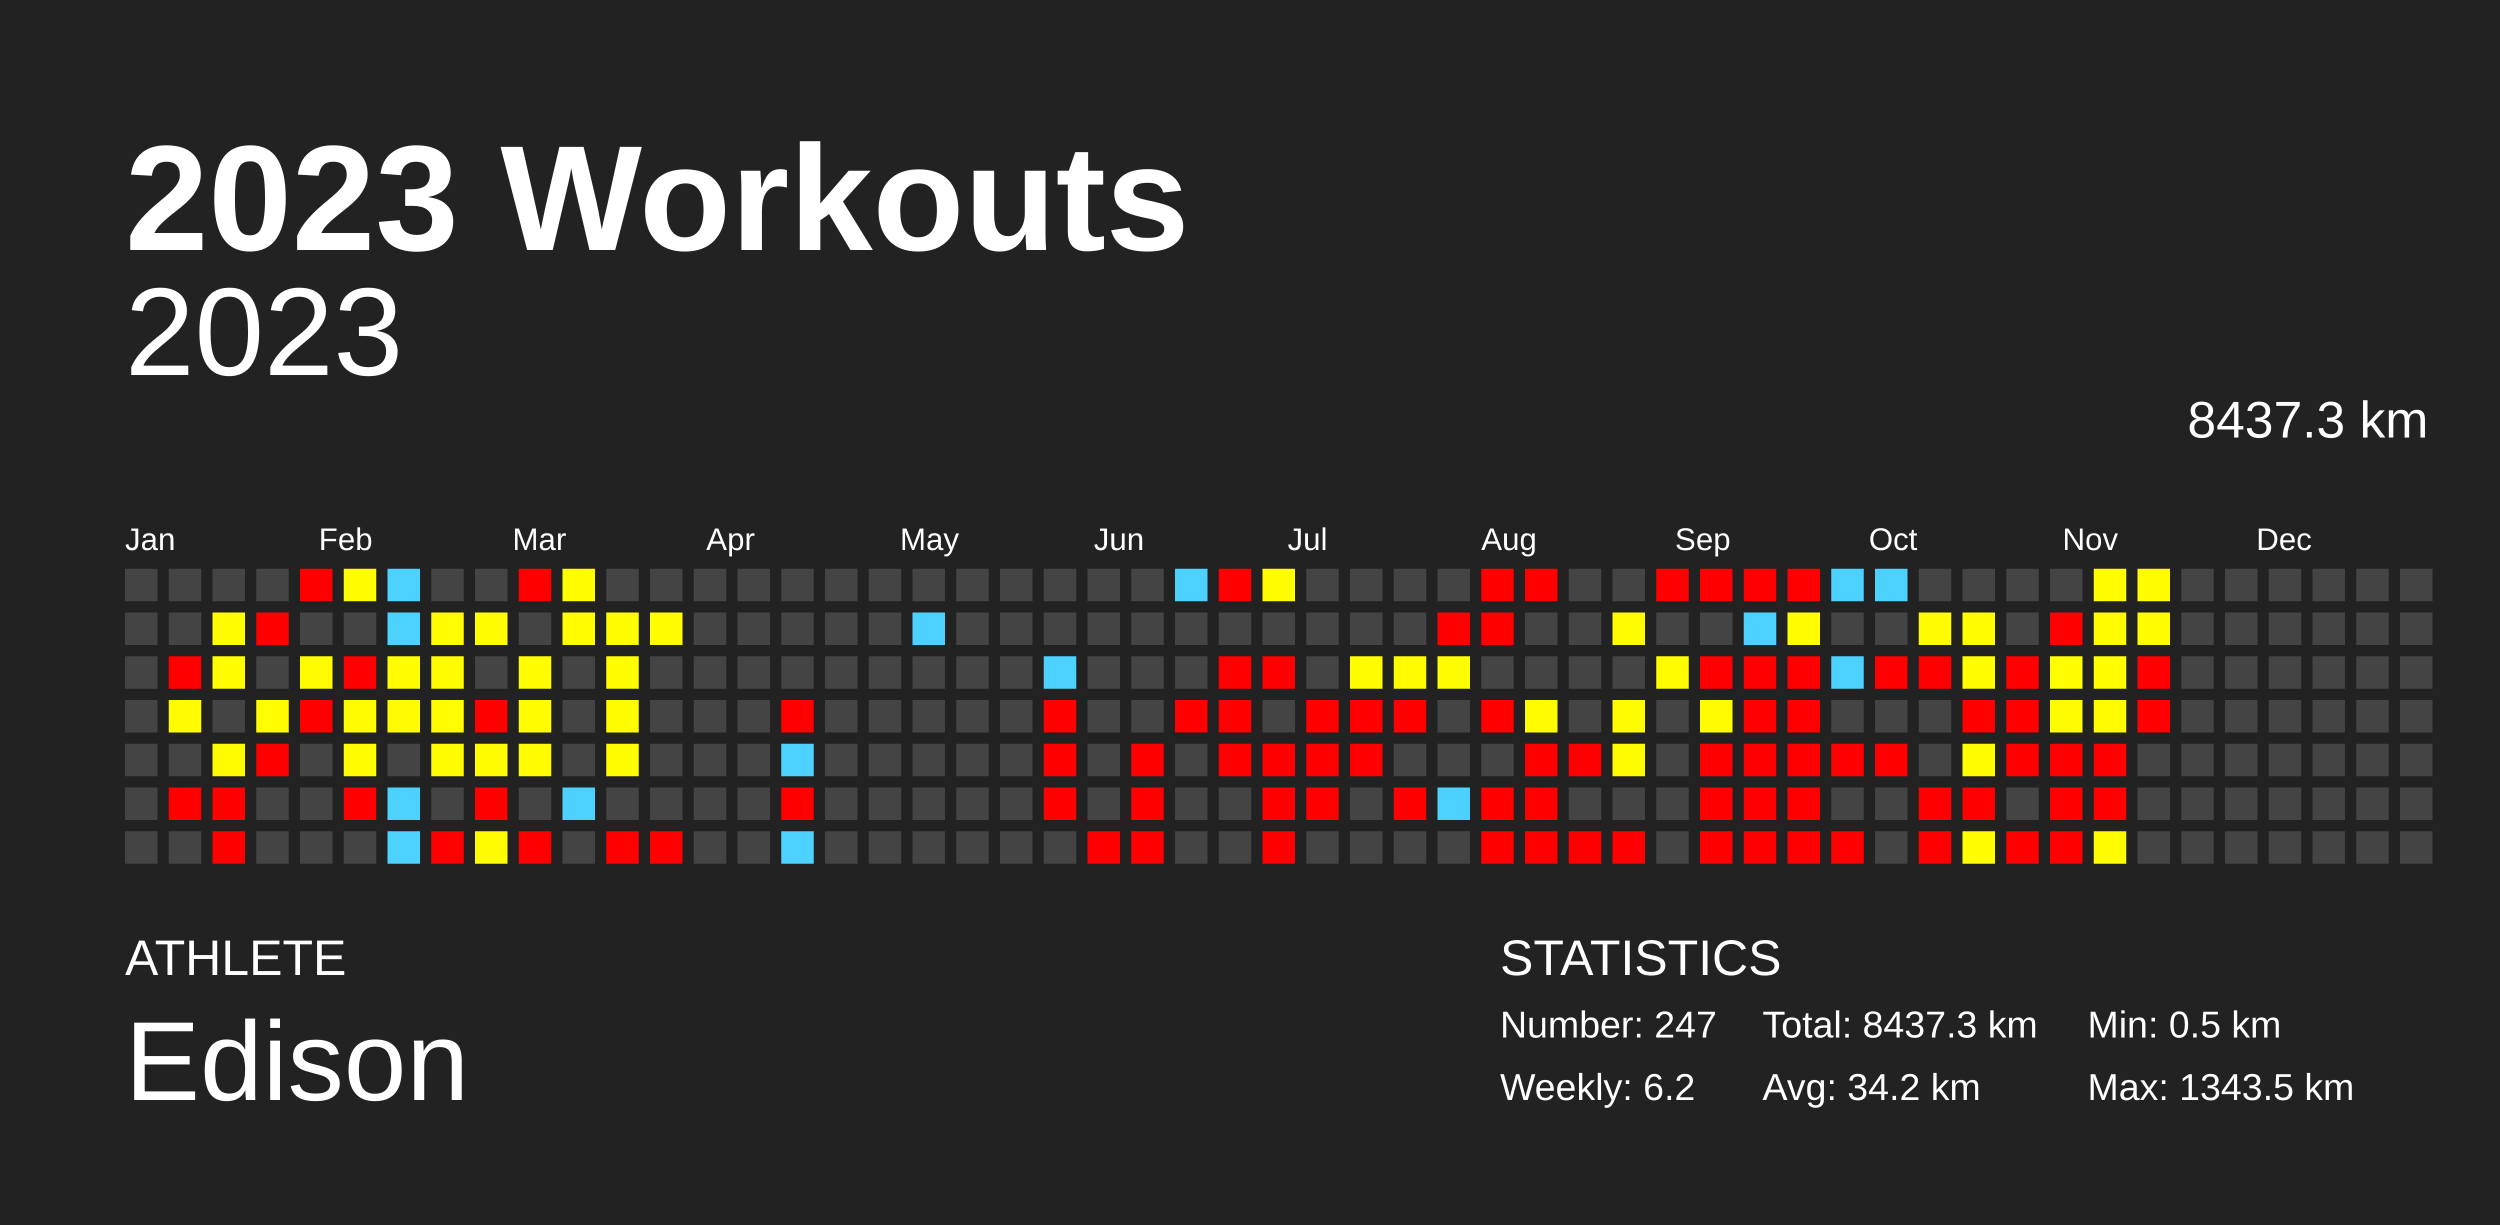
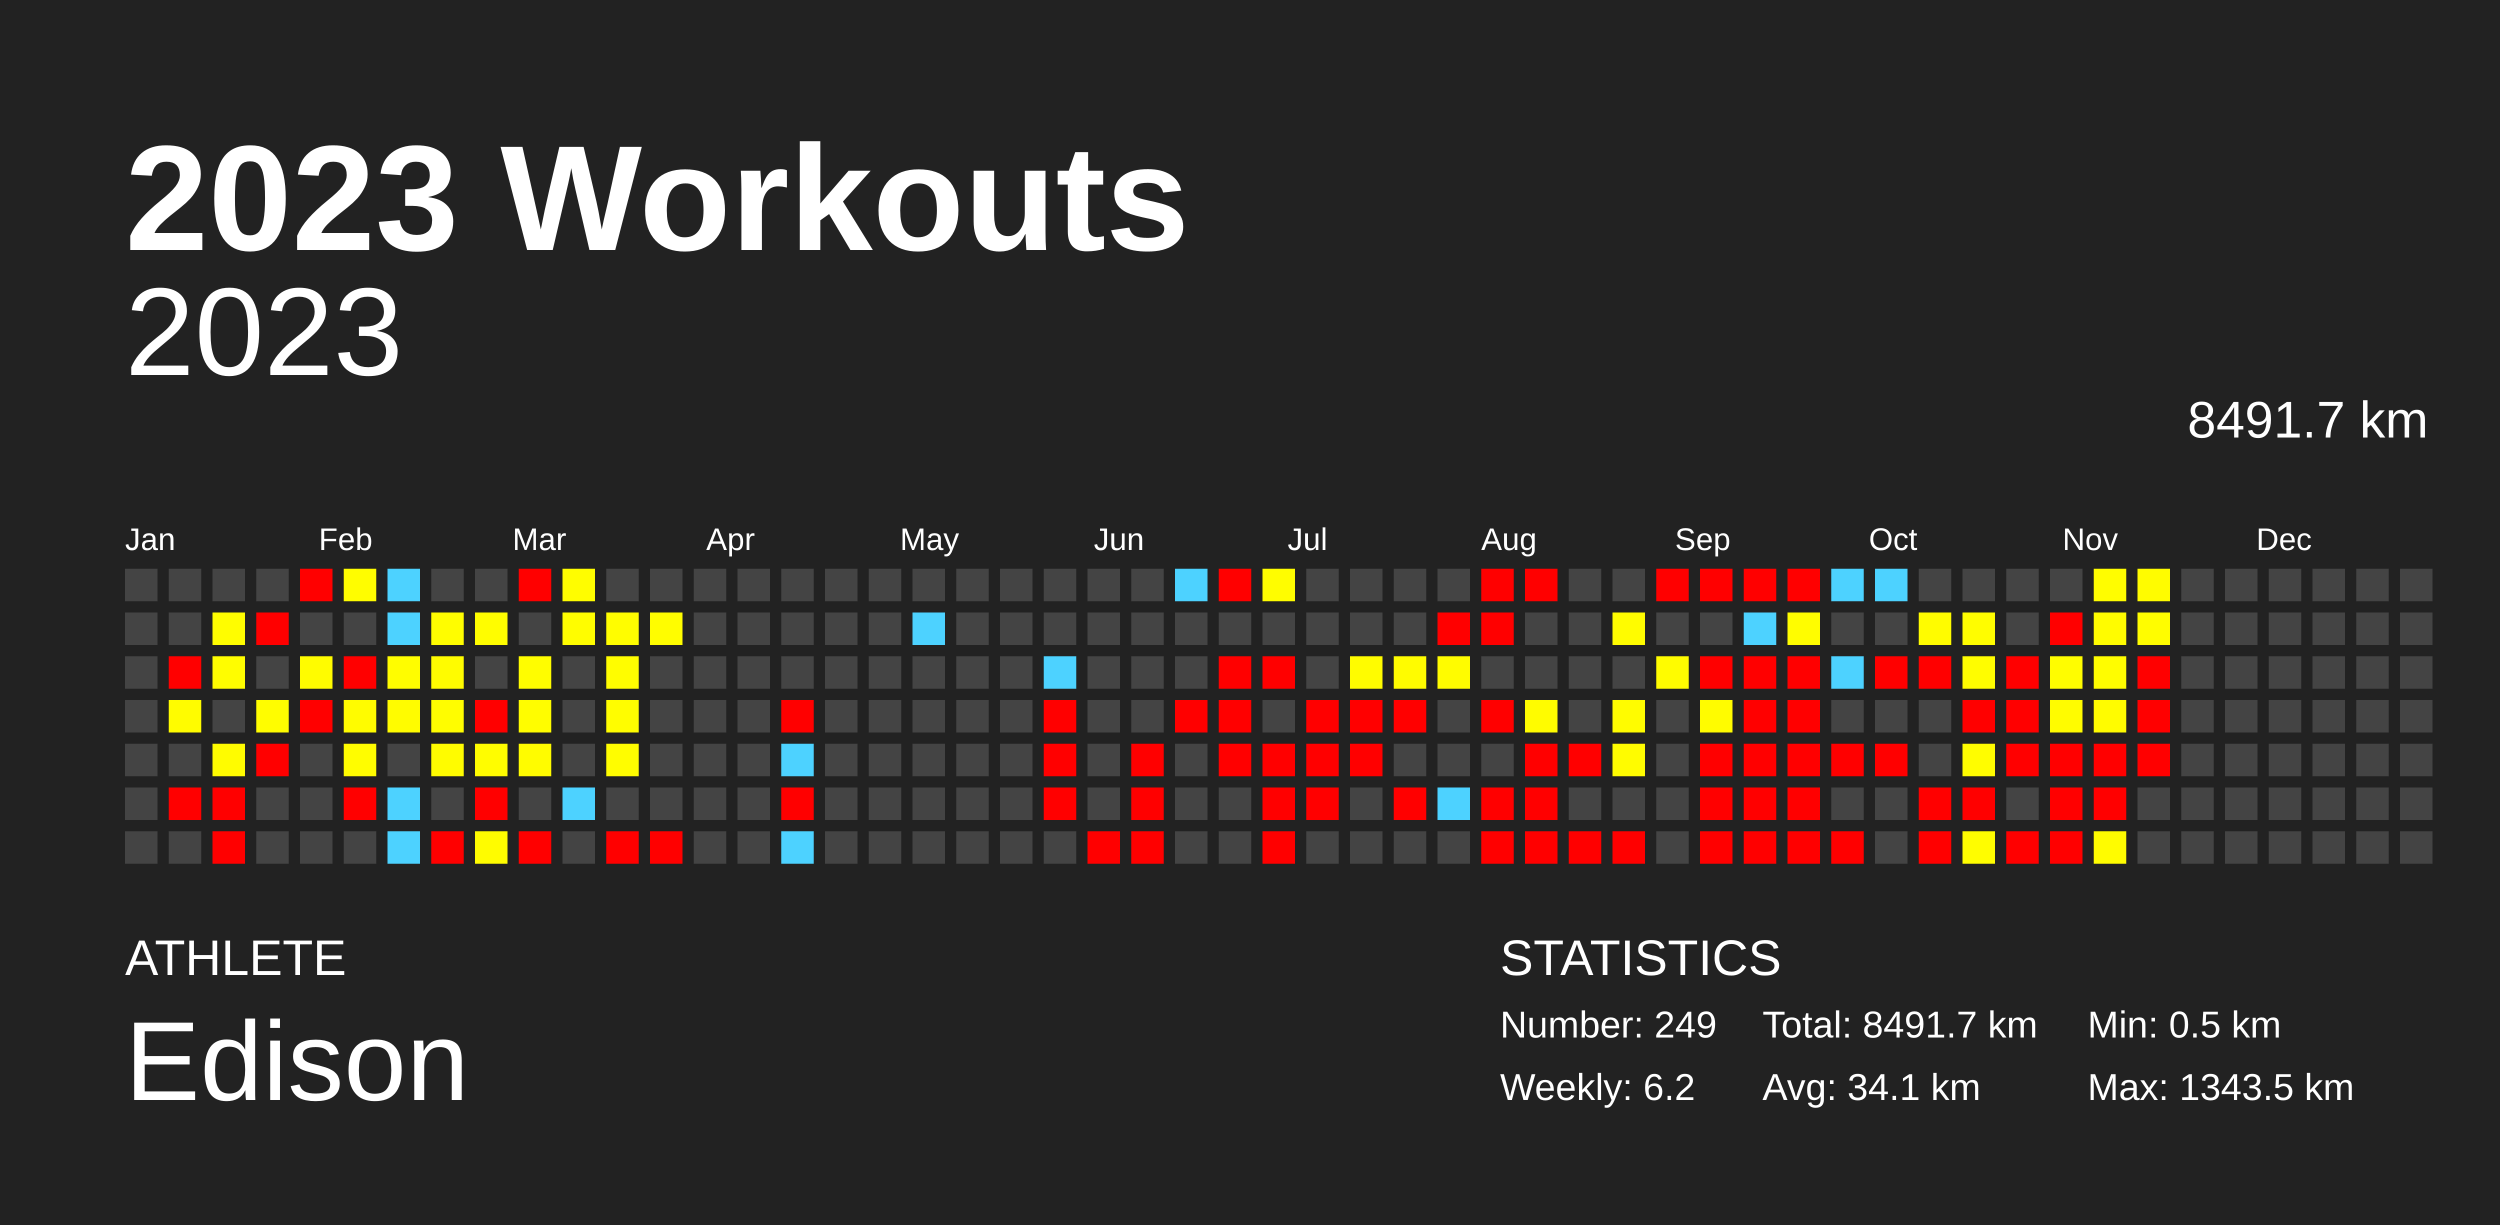
<svg xmlns="http://www.w3.org/2000/svg" baseProfile="full" height="98mm" version="1.1" viewBox="0,0,200,98" width="200mm">
  <defs />
  <rect fill="#222222" height="98" width="200" x="0" y="0" />
  <text fill="#FFFFFF" style="font-size:12px; font-family:Arial; font-weight:bold;" x="10" y="20">2023 Workouts</text>
  <text fill="#FFFFFF" style="font-size:4px; font-family:Arial" x="10" y="78">ATHLETE</text>
  <text fill="#FFFFFF" style="font-size:9px; font-family:Arial" x="10" y="88">Edison</text>
  <text fill="#FFFFFF" style="font-size:4px; font-family:Arial" x="120" y="78">STATISTICS</text>
-   <text fill="#FFFFFF" style="font-size:3px; font-family:Arial" x="120" y="83">Number: 247</text>
+   <text fill="#FFFFFF" style="font-size:3px; font-family:Arial" x="120" y="83">Number: 249</text>
  <text fill="#FFFFFF" style="font-size:3px; font-family:Arial" x="120" y="88">Weekly: 6.2</text>
-   <text fill="#FFFFFF" style="font-size:3px; font-family:Arial" x="141" y="83">Total: 8437.3 km</text>
-   <text fill="#FFFFFF" style="font-size:3px; font-family:Arial" x="141" y="88">Avg: 34.2 km</text>
+   <text fill="#FFFFFF" style="font-size:3px; font-family:Arial" x="141" y="83">Total: 8491.7 km</text>
+   <text fill="#FFFFFF" style="font-size:3px; font-family:Arial" x="141" y="88">Avg: 34.1 km</text>
  <text fill="#FFFFFF" style="font-size:3px; font-family:Arial" x="167" y="83">Min: 0.5 km</text>
  <text fill="#FFFFFF" style="font-size:3px; font-family:Arial" x="167" y="88">Max: 1343.5 km</text>
  <text alignment-baseline="hanging" fill="#FFFFFF" style="font-size:10.0px; font-family:Arial;" x="10" y="30">2023</text>
-   <text alignment-baseline="hanging" fill="#FFFFFF" style="font-size:4.125px; font-family:Arial;" x="175" y="35">8437.3 km</text>
+   <text alignment-baseline="hanging" fill="#FFFFFF" style="font-size:4.125px; font-family:Arial;" x="175" y="35">8491.7 km</text>
  <text fill="#FFFFFF" style="font-size:2.5px; font-family:Arial" x="10.0" y="44">Jan</text>
  <text fill="#FFFFFF" style="font-size:2.5px; font-family:Arial" x="25.5" y="44">Feb</text>
  <text fill="#FFFFFF" style="font-size:2.5px; font-family:Arial" x="41.0" y="44">Mar</text>
  <text fill="#FFFFFF" style="font-size:2.5px; font-family:Arial" x="56.5" y="44">Apr</text>
  <text fill="#FFFFFF" style="font-size:2.5px; font-family:Arial" x="72.0" y="44">May</text>
  <text fill="#FFFFFF" style="font-size:2.5px; font-family:Arial" x="87.5" y="44">Jun</text>
  <text fill="#FFFFFF" style="font-size:2.5px; font-family:Arial" x="103.0" y="44">Jul</text>
  <text fill="#FFFFFF" style="font-size:2.5px; font-family:Arial" x="118.5" y="44">Aug</text>
  <text fill="#FFFFFF" style="font-size:2.5px; font-family:Arial" x="134.0" y="44">Sep</text>
  <text fill="#FFFFFF" style="font-size:2.5px; font-family:Arial" x="149.5" y="44">Oct</text>
  <text fill="#FFFFFF" style="font-size:2.5px; font-family:Arial" x="165.0" y="44">Nov</text>
  <text fill="#FFFFFF" style="font-size:2.5px; font-family:Arial" x="180.5" y="44">Dec</text>
  <rect fill="#444444" height="2.6" width="2.6" x="10.0" y="45.5" />
  <rect fill="#444444" height="2.6" width="2.6" x="10.0" y="49.0" />
  <rect fill="#444444" height="2.6" width="2.6" x="10.0" y="52.5" />
  <rect fill="#444444" height="2.6" width="2.6" x="10.0" y="56.0" />
  <rect fill="#444444" height="2.6" width="2.6" x="10.0" y="59.5" />
  <rect fill="#444444" height="2.6" width="2.6" x="10.0" y="63.0" />
  <rect fill="#444444" height="2.6" width="2.6" x="10.0" y="66.5" />
  <rect fill="#444444" height="2.6" width="2.6" x="13.5" y="45.5" />
  <rect fill="#444444" height="2.6" width="2.6" x="13.5" y="49.0" />
  <rect fill="red" height="2.6" width="2.6" x="13.5" y="52.5" />
  <rect fill="#fffc00" height="2.6" width="2.6" x="13.5" y="56.0" />
  <rect fill="#444444" height="2.6" width="2.6" x="13.5" y="59.5" />
  <rect fill="red" height="2.6" width="2.6" x="13.5" y="63.0" />
  <rect fill="#444444" height="2.6" width="2.6" x="13.5" y="66.5" />
  <rect fill="#444444" height="2.6" width="2.6" x="17.0" y="45.5" />
  <rect fill="#fffd00" height="2.6" width="2.6" x="17.0" y="49.0" />
  <rect fill="#fffd00" height="2.6" width="2.6" x="17.0" y="52.5" />
  <rect fill="#444444" height="2.6" width="2.6" x="17.0" y="56.0" />
  <rect fill="#fffc00" height="2.6" width="2.6" x="17.0" y="59.5" />
  <rect fill="red" height="2.6" width="2.6" x="17.0" y="63.0" />
  <rect fill="red" height="2.6" width="2.6" x="17.0" y="66.5" />
  <rect fill="#444444" height="2.6" width="2.6" x="20.5" y="45.5" />
  <rect fill="red" height="2.6" width="2.6" x="20.5" y="49.0" />
  <rect fill="#444444" height="2.6" width="2.6" x="20.5" y="52.5" />
  <rect fill="#fffd00" height="2.6" width="2.6" x="20.5" y="56.0" />
  <rect fill="red" height="2.6" width="2.6" x="20.5" y="59.5" />
  <rect fill="#444444" height="2.6" width="2.6" x="20.5" y="63.0" />
  <rect fill="#444444" height="2.6" width="2.6" x="20.5" y="66.5" />
  <rect fill="red" height="2.6" width="2.6" x="24.0" y="45.5" />
  <rect fill="#444444" height="2.6" width="2.6" x="24.0" y="49.0" />
  <rect fill="#fffc00" height="2.6" width="2.6" x="24.0" y="52.5" />
  <rect fill="red" height="2.6" width="2.6" x="24.0" y="56.0" />
  <rect fill="#444444" height="2.6" width="2.6" x="24.0" y="59.5" />
  <rect fill="#444444" height="2.6" width="2.6" x="24.0" y="63.0" />
  <rect fill="#444444" height="2.6" width="2.6" x="24.0" y="66.5" />
  <rect fill="#fffd00" height="2.6" width="2.6" x="27.5" y="45.5" />
  <rect fill="#444444" height="2.6" width="2.6" x="27.5" y="49.0" />
  <rect fill="red" height="2.6" width="2.6" x="27.5" y="52.5" />
  <rect fill="#fffc00" height="2.6" width="2.6" x="27.5" y="56.0" />
  <rect fill="#fffd00" height="2.6" width="2.6" x="27.5" y="59.5" />
  <rect fill="red" height="2.6" width="2.6" x="27.5" y="63.0" />
  <rect fill="#444444" height="2.6" width="2.6" x="27.5" y="66.5" />
  <rect fill="#4dd2ff" height="2.6" width="2.6" x="31.0" y="45.5" />
  <rect fill="#4dd2ff" height="2.6" width="2.6" x="31.0" y="49.0" />
  <rect fill="#fffd00" height="2.6" width="2.6" x="31.0" y="52.5" />
  <rect fill="#fffc00" height="2.6" width="2.6" x="31.0" y="56.0" />
  <rect fill="#444444" height="2.6" width="2.6" x="31.0" y="59.5" />
  <rect fill="#4dd2ff" height="2.6" width="2.6" x="31.0" y="63.0" />
  <rect fill="#4dd2ff" height="2.6" width="2.6" x="31.0" y="66.5" />
  <rect fill="#444444" height="2.6" width="2.6" x="34.5" y="45.5" />
  <rect fill="#fffd00" height="2.6" width="2.6" x="34.5" y="49.0" />
  <rect fill="#fffc00" height="2.6" width="2.6" x="34.5" y="52.5" />
  <rect fill="#fffd00" height="2.6" width="2.6" x="34.5" y="56.0" />
  <rect fill="#fffc00" height="2.6" width="2.6" x="34.5" y="59.5" />
  <rect fill="#444444" height="2.6" width="2.6" x="34.5" y="63.0" />
  <rect fill="red" height="2.6" width="2.6" x="34.5" y="66.5" />
  <rect fill="#444444" height="2.6" width="2.6" x="38.0" y="45.5" />
  <rect fill="#fffd00" height="2.6" width="2.6" x="38.0" y="49.0" />
  <rect fill="#444444" height="2.6" width="2.6" x="38.0" y="52.5" />
  <rect fill="red" height="2.6" width="2.6" x="38.0" y="56.0" />
  <rect fill="#fffd00" height="2.6" width="2.6" x="38.0" y="59.5" />
  <rect fill="red" height="2.6" width="2.6" x="38.0" y="63.0" />
  <rect fill="#fffc00" height="2.6" width="2.6" x="38.0" y="66.5" />
  <rect fill="red" height="2.6" width="2.6" x="41.5" y="45.5" />
  <rect fill="#444444" height="2.6" width="2.6" x="41.5" y="49.0" />
  <rect fill="#fffd00" height="2.6" width="2.6" x="41.5" y="52.5" />
  <rect fill="#fffd00" height="2.6" width="2.6" x="41.5" y="56.0" />
  <rect fill="#fffc00" height="2.6" width="2.6" x="41.5" y="59.5" />
  <rect fill="#444444" height="2.6" width="2.6" x="41.5" y="63.0" />
  <rect fill="red" height="2.6" width="2.6" x="41.5" y="66.5" />
  <rect fill="#fffd00" height="2.6" width="2.6" x="45.0" y="45.5" />
  <rect fill="#fffd00" height="2.6" width="2.6" x="45.0" y="49.0" />
  <rect fill="#444444" height="2.6" width="2.6" x="45.0" y="52.5" />
  <rect fill="#444444" height="2.6" width="2.6" x="45.0" y="56.0" />
  <rect fill="#444444" height="2.6" width="2.6" x="45.0" y="59.5" />
  <rect fill="#4dd2ff" height="2.6" width="2.6" x="45.0" y="63.0" />
  <rect fill="#444444" height="2.6" width="2.6" x="45.0" y="66.5" />
  <rect fill="#444444" height="2.6" width="2.6" x="48.5" y="45.5" />
  <rect fill="#fffd00" height="2.6" width="2.6" x="48.5" y="49.0" />
  <rect fill="#fffd00" height="2.6" width="2.6" x="48.5" y="52.5" />
  <rect fill="#fffd00" height="2.6" width="2.6" x="48.5" y="56.0" />
  <rect fill="#fffd00" height="2.6" width="2.6" x="48.5" y="59.5" />
  <rect fill="#444444" height="2.6" width="2.6" x="48.5" y="63.0" />
  <rect fill="red" height="2.6" width="2.6" x="48.5" y="66.5" />
  <rect fill="#444444" height="2.6" width="2.6" x="52.0" y="45.5" />
  <rect fill="#fffd00" height="2.6" width="2.6" x="52.0" y="49.0" />
  <rect fill="#444444" height="2.6" width="2.6" x="52.0" y="52.5" />
  <rect fill="#444444" height="2.6" width="2.6" x="52.0" y="56.0" />
  <rect fill="#444444" height="2.6" width="2.6" x="52.0" y="59.5" />
  <rect fill="#444444" height="2.6" width="2.6" x="52.0" y="63.0" />
  <rect fill="red" height="2.6" width="2.6" x="52.0" y="66.5" />
  <rect fill="#444444" height="2.6" width="2.6" x="55.5" y="45.5" />
  <rect fill="#444444" height="2.6" width="2.6" x="55.5" y="49.0" />
  <rect fill="#444444" height="2.6" width="2.6" x="55.5" y="52.5" />
  <rect fill="#444444" height="2.6" width="2.6" x="55.5" y="56.0" />
  <rect fill="#444444" height="2.6" width="2.6" x="55.5" y="59.5" />
  <rect fill="#444444" height="2.6" width="2.6" x="55.5" y="63.0" />
  <rect fill="#444444" height="2.6" width="2.6" x="55.5" y="66.5" />
  <rect fill="#444444" height="2.6" width="2.6" x="59.0" y="45.5" />
  <rect fill="#444444" height="2.6" width="2.6" x="59.0" y="49.0" />
  <rect fill="#444444" height="2.6" width="2.6" x="59.0" y="52.5" />
  <rect fill="#444444" height="2.6" width="2.6" x="59.0" y="56.0" />
  <rect fill="#444444" height="2.6" width="2.6" x="59.0" y="59.5" />
  <rect fill="#444444" height="2.6" width="2.6" x="59.0" y="63.0" />
  <rect fill="#444444" height="2.6" width="2.6" x="59.0" y="66.5" />
  <rect fill="#444444" height="2.6" width="2.6" x="62.5" y="45.5" />
  <rect fill="#444444" height="2.6" width="2.6" x="62.5" y="49.0" />
  <rect fill="#444444" height="2.6" width="2.6" x="62.5" y="52.5" />
  <rect fill="red" height="2.6" width="2.6" x="62.5" y="56.0" />
  <rect fill="#4dd2ff" height="2.6" width="2.6" x="62.5" y="59.5" />
  <rect fill="red" height="2.6" width="2.6" x="62.5" y="63.0" />
  <rect fill="#4dd2ff" height="2.6" width="2.6" x="62.5" y="66.5" />
  <rect fill="#444444" height="2.6" width="2.6" x="66.0" y="45.5" />
  <rect fill="#444444" height="2.6" width="2.6" x="66.0" y="49.0" />
  <rect fill="#444444" height="2.6" width="2.6" x="66.0" y="52.5" />
  <rect fill="#444444" height="2.6" width="2.6" x="66.0" y="56.0" />
  <rect fill="#444444" height="2.6" width="2.6" x="66.0" y="59.5" />
  <rect fill="#444444" height="2.6" width="2.6" x="66.0" y="63.0" />
  <rect fill="#444444" height="2.6" width="2.6" x="66.0" y="66.5" />
  <rect fill="#444444" height="2.6" width="2.6" x="69.5" y="45.5" />
  <rect fill="#444444" height="2.6" width="2.6" x="69.5" y="49.0" />
  <rect fill="#444444" height="2.6" width="2.6" x="69.5" y="52.5" />
  <rect fill="#444444" height="2.6" width="2.6" x="69.5" y="56.0" />
  <rect fill="#444444" height="2.6" width="2.6" x="69.5" y="59.5" />
  <rect fill="#444444" height="2.6" width="2.6" x="69.5" y="63.0" />
  <rect fill="#444444" height="2.6" width="2.6" x="69.5" y="66.5" />
  <rect fill="#444444" height="2.6" width="2.6" x="73.0" y="45.5" />
  <rect fill="#4dd2ff" height="2.6" width="2.6" x="73.0" y="49.0" />
  <rect fill="#444444" height="2.6" width="2.6" x="73.0" y="52.5" />
  <rect fill="#444444" height="2.6" width="2.6" x="73.0" y="56.0" />
  <rect fill="#444444" height="2.6" width="2.6" x="73.0" y="59.5" />
  <rect fill="#444444" height="2.6" width="2.6" x="73.0" y="63.0" />
  <rect fill="#444444" height="2.6" width="2.6" x="73.0" y="66.5" />
  <rect fill="#444444" height="2.6" width="2.6" x="76.5" y="45.5" />
  <rect fill="#444444" height="2.6" width="2.6" x="76.5" y="49.0" />
  <rect fill="#444444" height="2.6" width="2.6" x="76.5" y="52.5" />
  <rect fill="#444444" height="2.6" width="2.6" x="76.5" y="56.0" />
  <rect fill="#444444" height="2.6" width="2.6" x="76.5" y="59.5" />
  <rect fill="#444444" height="2.6" width="2.6" x="76.5" y="63.0" />
  <rect fill="#444444" height="2.6" width="2.6" x="76.5" y="66.5" />
  <rect fill="#444444" height="2.6" width="2.6" x="80.0" y="45.5" />
  <rect fill="#444444" height="2.6" width="2.6" x="80.0" y="49.0" />
  <rect fill="#444444" height="2.6" width="2.6" x="80.0" y="52.5" />
  <rect fill="#444444" height="2.6" width="2.6" x="80.0" y="56.0" />
  <rect fill="#444444" height="2.6" width="2.6" x="80.0" y="59.5" />
  <rect fill="#444444" height="2.6" width="2.6" x="80.0" y="63.0" />
  <rect fill="#444444" height="2.6" width="2.6" x="80.0" y="66.5" />
  <rect fill="#444444" height="2.6" width="2.6" x="83.5" y="45.5" />
  <rect fill="#444444" height="2.6" width="2.6" x="83.5" y="49.0" />
  <rect fill="#4dd2ff" height="2.6" width="2.6" x="83.5" y="52.5" />
  <rect fill="red" height="2.6" width="2.6" x="83.5" y="56.0" />
  <rect fill="red" height="2.6" width="2.6" x="83.5" y="59.5" />
  <rect fill="red" height="2.6" width="2.6" x="83.5" y="63.0" />
  <rect fill="#444444" height="2.6" width="2.6" x="83.5" y="66.5" />
  <rect fill="#444444" height="2.6" width="2.6" x="87.0" y="45.5" />
  <rect fill="#444444" height="2.6" width="2.6" x="87.0" y="49.0" />
  <rect fill="#444444" height="2.6" width="2.6" x="87.0" y="52.5" />
  <rect fill="#444444" height="2.6" width="2.6" x="87.0" y="56.0" />
  <rect fill="#444444" height="2.6" width="2.6" x="87.0" y="59.5" />
  <rect fill="#444444" height="2.6" width="2.6" x="87.0" y="63.0" />
  <rect fill="red" height="2.6" width="2.6" x="87.0" y="66.5" />
  <rect fill="#444444" height="2.6" width="2.6" x="90.5" y="45.5" />
  <rect fill="#444444" height="2.6" width="2.6" x="90.5" y="49.0" />
  <rect fill="#444444" height="2.6" width="2.6" x="90.5" y="52.5" />
  <rect fill="#444444" height="2.6" width="2.6" x="90.5" y="56.0" />
  <rect fill="red" height="2.6" width="2.6" x="90.5" y="59.5" />
  <rect fill="red" height="2.6" width="2.6" x="90.5" y="63.0" />
  <rect fill="red" height="2.6" width="2.6" x="90.5" y="66.5" />
  <rect fill="#4dd2ff" height="2.6" width="2.6" x="94.0" y="45.5" />
  <rect fill="#444444" height="2.6" width="2.6" x="94.0" y="49.0" />
  <rect fill="#444444" height="2.6" width="2.6" x="94.0" y="52.5" />
  <rect fill="red" height="2.6" width="2.6" x="94.0" y="56.0" />
  <rect fill="#444444" height="2.6" width="2.6" x="94.0" y="59.5" />
  <rect fill="#444444" height="2.6" width="2.6" x="94.0" y="63.0" />
  <rect fill="#444444" height="2.6" width="2.6" x="94.0" y="66.5" />
  <rect fill="red" height="2.6" width="2.6" x="97.5" y="45.5" />
  <rect fill="#444444" height="2.6" width="2.6" x="97.5" y="49.0" />
  <rect fill="red" height="2.6" width="2.6" x="97.5" y="52.5" />
  <rect fill="red" height="2.6" width="2.6" x="97.5" y="56.0" />
  <rect fill="red" height="2.6" width="2.6" x="97.5" y="59.5" />
  <rect fill="#444444" height="2.6" width="2.6" x="97.5" y="63.0" />
  <rect fill="#444444" height="2.6" width="2.6" x="97.5" y="66.5" />
  <rect fill="#fffd00" height="2.6" width="2.6" x="101.0" y="45.5" />
  <rect fill="#444444" height="2.6" width="2.6" x="101.0" y="49.0" />
  <rect fill="red" height="2.6" width="2.6" x="101.0" y="52.5" />
  <rect fill="#444444" height="2.6" width="2.6" x="101.0" y="56.0" />
  <rect fill="red" height="2.6" width="2.6" x="101.0" y="59.5" />
  <rect fill="red" height="2.6" width="2.6" x="101.0" y="63.0" />
  <rect fill="red" height="2.6" width="2.6" x="101.0" y="66.5" />
  <rect fill="#444444" height="2.6" width="2.6" x="104.5" y="45.5" />
  <rect fill="#444444" height="2.6" width="2.6" x="104.5" y="49.0" />
  <rect fill="#444444" height="2.6" width="2.6" x="104.5" y="52.5" />
  <rect fill="red" height="2.6" width="2.6" x="104.5" y="56.0" />
  <rect fill="red" height="2.6" width="2.6" x="104.5" y="59.5" />
  <rect fill="red" height="2.6" width="2.6" x="104.5" y="63.0" />
  <rect fill="#444444" height="2.6" width="2.6" x="104.5" y="66.5" />
  <rect fill="#444444" height="2.6" width="2.6" x="108.0" y="45.5" />
  <rect fill="#444444" height="2.6" width="2.6" x="108.0" y="49.0" />
  <rect fill="#fffc00" height="2.6" width="2.6" x="108.0" y="52.5" />
  <rect fill="red" height="2.6" width="2.6" x="108.0" y="56.0" />
  <rect fill="red" height="2.6" width="2.6" x="108.0" y="59.5" />
  <rect fill="#444444" height="2.6" width="2.6" x="108.0" y="63.0" />
  <rect fill="#444444" height="2.6" width="2.6" x="108.0" y="66.5" />
  <rect fill="#444444" height="2.6" width="2.6" x="111.5" y="45.5" />
  <rect fill="#444444" height="2.6" width="2.6" x="111.5" y="49.0" />
  <rect fill="#fffc00" height="2.6" width="2.6" x="111.5" y="52.5" />
  <rect fill="red" height="2.6" width="2.6" x="111.5" y="56.0" />
  <rect fill="#444444" height="2.6" width="2.6" x="111.5" y="59.5" />
  <rect fill="red" height="2.6" width="2.6" x="111.5" y="63.0" />
  <rect fill="#444444" height="2.6" width="2.6" x="111.5" y="66.5" />
  <rect fill="#444444" height="2.6" width="2.6" x="115.0" y="45.5" />
  <rect fill="red" height="2.6" width="2.6" x="115.0" y="49.0" />
  <rect fill="#fffc00" height="2.6" width="2.6" x="115.0" y="52.5" />
  <rect fill="#444444" height="2.6" width="2.6" x="115.0" y="56.0" />
  <rect fill="#444444" height="2.6" width="2.6" x="115.0" y="59.5" />
  <rect fill="#4dd2ff" height="2.6" width="2.6" x="115.0" y="63.0" />
  <rect fill="#444444" height="2.6" width="2.6" x="115.0" y="66.5" />
  <rect fill="red" height="2.6" width="2.6" x="118.5" y="45.5" />
  <rect fill="red" height="2.6" width="2.6" x="118.5" y="49.0" />
  <rect fill="#444444" height="2.6" width="2.6" x="118.5" y="52.5" />
  <rect fill="red" height="2.6" width="2.6" x="118.5" y="56.0" />
  <rect fill="#444444" height="2.6" width="2.6" x="118.5" y="59.5" />
  <rect fill="red" height="2.6" width="2.6" x="118.5" y="63.0" />
  <rect fill="red" height="2.6" width="2.6" x="118.5" y="66.5" />
  <rect fill="red" height="2.6" width="2.6" x="122.0" y="45.5" />
  <rect fill="#444444" height="2.6" width="2.6" x="122.0" y="49.0" />
  <rect fill="#444444" height="2.6" width="2.6" x="122.0" y="52.5" />
  <rect fill="#fffc00" height="2.6" width="2.6" x="122.0" y="56.0" />
  <rect fill="red" height="2.6" width="2.6" x="122.0" y="59.5" />
  <rect fill="red" height="2.6" width="2.6" x="122.0" y="63.0" />
  <rect fill="red" height="2.6" width="2.6" x="122.0" y="66.5" />
  <rect fill="#444444" height="2.6" width="2.6" x="125.5" y="45.5" />
  <rect fill="#444444" height="2.6" width="2.6" x="125.5" y="49.0" />
  <rect fill="#444444" height="2.6" width="2.6" x="125.5" y="52.5" />
  <rect fill="#444444" height="2.6" width="2.6" x="125.5" y="56.0" />
  <rect fill="red" height="2.6" width="2.6" x="125.5" y="59.5" />
  <rect fill="#444444" height="2.6" width="2.6" x="125.5" y="63.0" />
  <rect fill="red" height="2.6" width="2.6" x="125.5" y="66.5" />
  <rect fill="#444444" height="2.6" width="2.6" x="129.0" y="45.5" />
  <rect fill="#fffc00" height="2.6" width="2.6" x="129.0" y="49.0" />
  <rect fill="#444444" height="2.6" width="2.6" x="129.0" y="52.5" />
  <rect fill="#fffc00" height="2.6" width="2.6" x="129.0" y="56.0" />
  <rect fill="#fffc00" height="2.6" width="2.6" x="129.0" y="59.5" />
  <rect fill="#444444" height="2.6" width="2.6" x="129.0" y="63.0" />
  <rect fill="red" height="2.6" width="2.6" x="129.0" y="66.5" />
  <rect fill="red" height="2.6" width="2.6" x="132.5" y="45.5" />
  <rect fill="#444444" height="2.6" width="2.6" x="132.5" y="49.0" />
  <rect fill="#fffc00" height="2.6" width="2.6" x="132.5" y="52.5" />
  <rect fill="#444444" height="2.6" width="2.6" x="132.5" y="56.0" />
  <rect fill="#444444" height="2.6" width="2.6" x="132.5" y="59.5" />
  <rect fill="#444444" height="2.6" width="2.6" x="132.5" y="63.0" />
  <rect fill="#444444" height="2.6" width="2.6" x="132.5" y="66.5" />
  <rect fill="red" height="2.6" width="2.6" x="136.0" y="45.5" />
  <rect fill="#444444" height="2.6" width="2.6" x="136.0" y="49.0" />
  <rect fill="red" height="2.6" width="2.6" x="136.0" y="52.5" />
  <rect fill="#fffc00" height="2.6" width="2.6" x="136.0" y="56.0" />
  <rect fill="red" height="2.6" width="2.6" x="136.0" y="59.5" />
  <rect fill="red" height="2.6" width="2.6" x="136.0" y="63.0" />
  <rect fill="red" height="2.6" width="2.6" x="136.0" y="66.5" />
  <rect fill="red" height="2.6" width="2.6" x="139.5" y="45.5" />
  <rect fill="#4dd2ff" height="2.6" width="2.6" x="139.5" y="49.0" />
  <rect fill="red" height="2.6" width="2.6" x="139.5" y="52.5" />
  <rect fill="red" height="2.6" width="2.6" x="139.5" y="56.0" />
  <rect fill="red" height="2.6" width="2.6" x="139.5" y="59.5" />
  <rect fill="red" height="2.6" width="2.6" x="139.5" y="63.0" />
  <rect fill="red" height="2.6" width="2.6" x="139.5" y="66.5" />
  <rect fill="red" height="2.6" width="2.6" x="143.0" y="45.5" />
  <rect fill="#fffd00" height="2.6" width="2.6" x="143.0" y="49.0" />
  <rect fill="red" height="2.6" width="2.6" x="143.0" y="52.5" />
  <rect fill="red" height="2.6" width="2.6" x="143.0" y="56.0" />
  <rect fill="red" height="2.6" width="2.6" x="143.0" y="59.5" />
  <rect fill="red" height="2.6" width="2.6" x="143.0" y="63.0" />
  <rect fill="red" height="2.6" width="2.6" x="143.0" y="66.5" />
  <rect fill="#4dd2ff" height="2.6" width="2.6" x="146.5" y="45.5" />
  <rect fill="#444444" height="2.6" width="2.6" x="146.5" y="49.0" />
  <rect fill="#4dd2ff" height="2.6" width="2.6" x="146.5" y="52.5" />
  <rect fill="#444444" height="2.6" width="2.6" x="146.5" y="56.0" />
  <rect fill="red" height="2.6" width="2.6" x="146.5" y="59.5" />
  <rect fill="#444444" height="2.6" width="2.6" x="146.5" y="63.0" />
  <rect fill="red" height="2.6" width="2.6" x="146.5" y="66.5" />
  <rect fill="#4dd2ff" height="2.6" width="2.6" x="150.0" y="45.5" />
  <rect fill="#444444" height="2.6" width="2.6" x="150.0" y="49.0" />
  <rect fill="red" height="2.6" width="2.6" x="150.0" y="52.5" />
  <rect fill="#444444" height="2.6" width="2.6" x="150.0" y="56.0" />
  <rect fill="red" height="2.6" width="2.6" x="150.0" y="59.5" />
  <rect fill="#444444" height="2.6" width="2.6" x="150.0" y="63.0" />
  <rect fill="#444444" height="2.6" width="2.6" x="150.0" y="66.5" />
  <rect fill="#444444" height="2.6" width="2.6" x="153.5" y="45.5" />
  <rect fill="#fffc00" height="2.6" width="2.6" x="153.5" y="49.0" />
  <rect fill="red" height="2.6" width="2.6" x="153.5" y="52.5" />
  <rect fill="#444444" height="2.6" width="2.6" x="153.5" y="56.0" />
  <rect fill="#444444" height="2.6" width="2.6" x="153.5" y="59.5" />
  <rect fill="red" height="2.6" width="2.6" x="153.5" y="63.0" />
  <rect fill="red" height="2.6" width="2.6" x="153.5" y="66.5" />
  <rect fill="#444444" height="2.6" width="2.6" x="157.0" y="45.5" />
  <rect fill="#fffd00" height="2.6" width="2.6" x="157.0" y="49.0" />
  <rect fill="#fffd00" height="2.6" width="2.6" x="157.0" y="52.5" />
  <rect fill="red" height="2.6" width="2.6" x="157.0" y="56.0" />
  <rect fill="#fffd00" height="2.6" width="2.6" x="157.0" y="59.5" />
  <rect fill="red" height="2.6" width="2.6" x="157.0" y="63.0" />
  <rect fill="#fffd00" height="2.6" width="2.6" x="157.0" y="66.5" />
  <rect fill="#444444" height="2.6" width="2.6" x="160.5" y="45.5" />
  <rect fill="#444444" height="2.6" width="2.6" x="160.5" y="49.0" />
  <rect fill="red" height="2.6" width="2.6" x="160.5" y="52.5" />
  <rect fill="red" height="2.6" width="2.6" x="160.5" y="56.0" />
  <rect fill="red" height="2.6" width="2.6" x="160.5" y="59.5" />
  <rect fill="#444444" height="2.6" width="2.6" x="160.5" y="63.0" />
  <rect fill="red" height="2.6" width="2.6" x="160.5" y="66.5" />
  <rect fill="#444444" height="2.6" width="2.6" x="164.0" y="45.5" />
  <rect fill="red" height="2.6" width="2.6" x="164.0" y="49.0" />
  <rect fill="#fffd00" height="2.6" width="2.6" x="164.0" y="52.5" />
  <rect fill="#fffc00" height="2.6" width="2.6" x="164.0" y="56.0" />
  <rect fill="red" height="2.6" width="2.6" x="164.0" y="59.5" />
  <rect fill="red" height="2.6" width="2.6" x="164.0" y="63.0" />
  <rect fill="red" height="2.6" width="2.6" x="164.0" y="66.5" />
  <rect fill="#fffd00" height="2.6" width="2.6" x="167.5" y="45.5" />
  <rect fill="#fffc00" height="2.6" width="2.6" x="167.5" y="49.0" />
  <rect fill="#fffd00" height="2.6" width="2.6" x="167.5" y="52.5" />
  <rect fill="#fffc00" height="2.6" width="2.6" x="167.5" y="56.0" />
  <rect fill="red" height="2.6" width="2.6" x="167.5" y="59.5" />
  <rect fill="red" height="2.6" width="2.6" x="167.5" y="63.0" />
  <rect fill="#fffc00" height="2.6" width="2.6" x="167.5" y="66.5" />
  <rect fill="#fffc00" height="2.6" width="2.6" x="171.0" y="45.5" />
  <rect fill="#fffd00" height="2.6" width="2.6" x="171.0" y="49.0" />
  <rect fill="red" height="2.6" width="2.6" x="171.0" y="52.5" />
  <rect fill="red" height="2.6" width="2.6" x="171.0" y="56.0" />
-   <rect fill="#444444" height="2.6" width="2.6" x="171.0" y="59.5" />
+   <rect fill="red" height="2.6" width="2.6" x="171.0" y="59.5" />
  <rect fill="#444444" height="2.6" width="2.6" x="171.0" y="63.0" />
  <rect fill="#444444" height="2.6" width="2.6" x="171.0" y="66.5" />
  <rect fill="#444444" height="2.6" width="2.6" x="174.5" y="45.5" />
  <rect fill="#444444" height="2.6" width="2.6" x="174.5" y="49.0" />
  <rect fill="#444444" height="2.6" width="2.6" x="174.5" y="52.5" />
  <rect fill="#444444" height="2.6" width="2.6" x="174.5" y="56.0" />
  <rect fill="#444444" height="2.6" width="2.6" x="174.5" y="59.5" />
  <rect fill="#444444" height="2.6" width="2.6" x="174.5" y="63.0" />
  <rect fill="#444444" height="2.6" width="2.6" x="174.5" y="66.5" />
  <rect fill="#444444" height="2.6" width="2.6" x="178.0" y="45.5" />
  <rect fill="#444444" height="2.6" width="2.6" x="178.0" y="49.0" />
  <rect fill="#444444" height="2.6" width="2.6" x="178.0" y="52.5" />
  <rect fill="#444444" height="2.6" width="2.6" x="178.0" y="56.0" />
  <rect fill="#444444" height="2.6" width="2.6" x="178.0" y="59.5" />
  <rect fill="#444444" height="2.6" width="2.6" x="178.0" y="63.0" />
  <rect fill="#444444" height="2.6" width="2.6" x="178.0" y="66.5" />
  <rect fill="#444444" height="2.6" width="2.6" x="181.5" y="45.5" />
  <rect fill="#444444" height="2.6" width="2.6" x="181.5" y="49.0" />
  <rect fill="#444444" height="2.6" width="2.6" x="181.5" y="52.5" />
  <rect fill="#444444" height="2.6" width="2.6" x="181.5" y="56.0" />
  <rect fill="#444444" height="2.6" width="2.6" x="181.5" y="59.5" />
  <rect fill="#444444" height="2.6" width="2.6" x="181.5" y="63.0" />
  <rect fill="#444444" height="2.6" width="2.6" x="181.5" y="66.5" />
  <rect fill="#444444" height="2.6" width="2.6" x="185.0" y="45.5" />
  <rect fill="#444444" height="2.6" width="2.6" x="185.0" y="49.0" />
  <rect fill="#444444" height="2.6" width="2.6" x="185.0" y="52.5" />
  <rect fill="#444444" height="2.6" width="2.6" x="185.0" y="56.0" />
  <rect fill="#444444" height="2.6" width="2.6" x="185.0" y="59.5" />
  <rect fill="#444444" height="2.6" width="2.6" x="185.0" y="63.0" />
  <rect fill="#444444" height="2.6" width="2.6" x="185.0" y="66.5" />
  <rect fill="#444444" height="2.6" width="2.6" x="188.5" y="45.5" />
  <rect fill="#444444" height="2.6" width="2.6" x="188.5" y="49.0" />
  <rect fill="#444444" height="2.6" width="2.6" x="188.5" y="52.5" />
  <rect fill="#444444" height="2.6" width="2.6" x="188.5" y="56.0" />
  <rect fill="#444444" height="2.6" width="2.6" x="188.5" y="59.5" />
  <rect fill="#444444" height="2.6" width="2.6" x="188.5" y="63.0" />
  <rect fill="#444444" height="2.6" width="2.6" x="188.5" y="66.5" />
  <rect fill="#444444" height="2.6" width="2.6" x="192.0" y="45.5" />
  <rect fill="#444444" height="2.6" width="2.6" x="192.0" y="49.0" />
  <rect fill="#444444" height="2.6" width="2.6" x="192.0" y="52.5" />
  <rect fill="#444444" height="2.6" width="2.6" x="192.0" y="56.0" />
  <rect fill="#444444" height="2.6" width="2.6" x="192.0" y="59.5" />
  <rect fill="#444444" height="2.6" width="2.6" x="192.0" y="63.0" />
  <rect fill="#444444" height="2.6" width="2.6" x="192.0" y="66.5" />
</svg>
